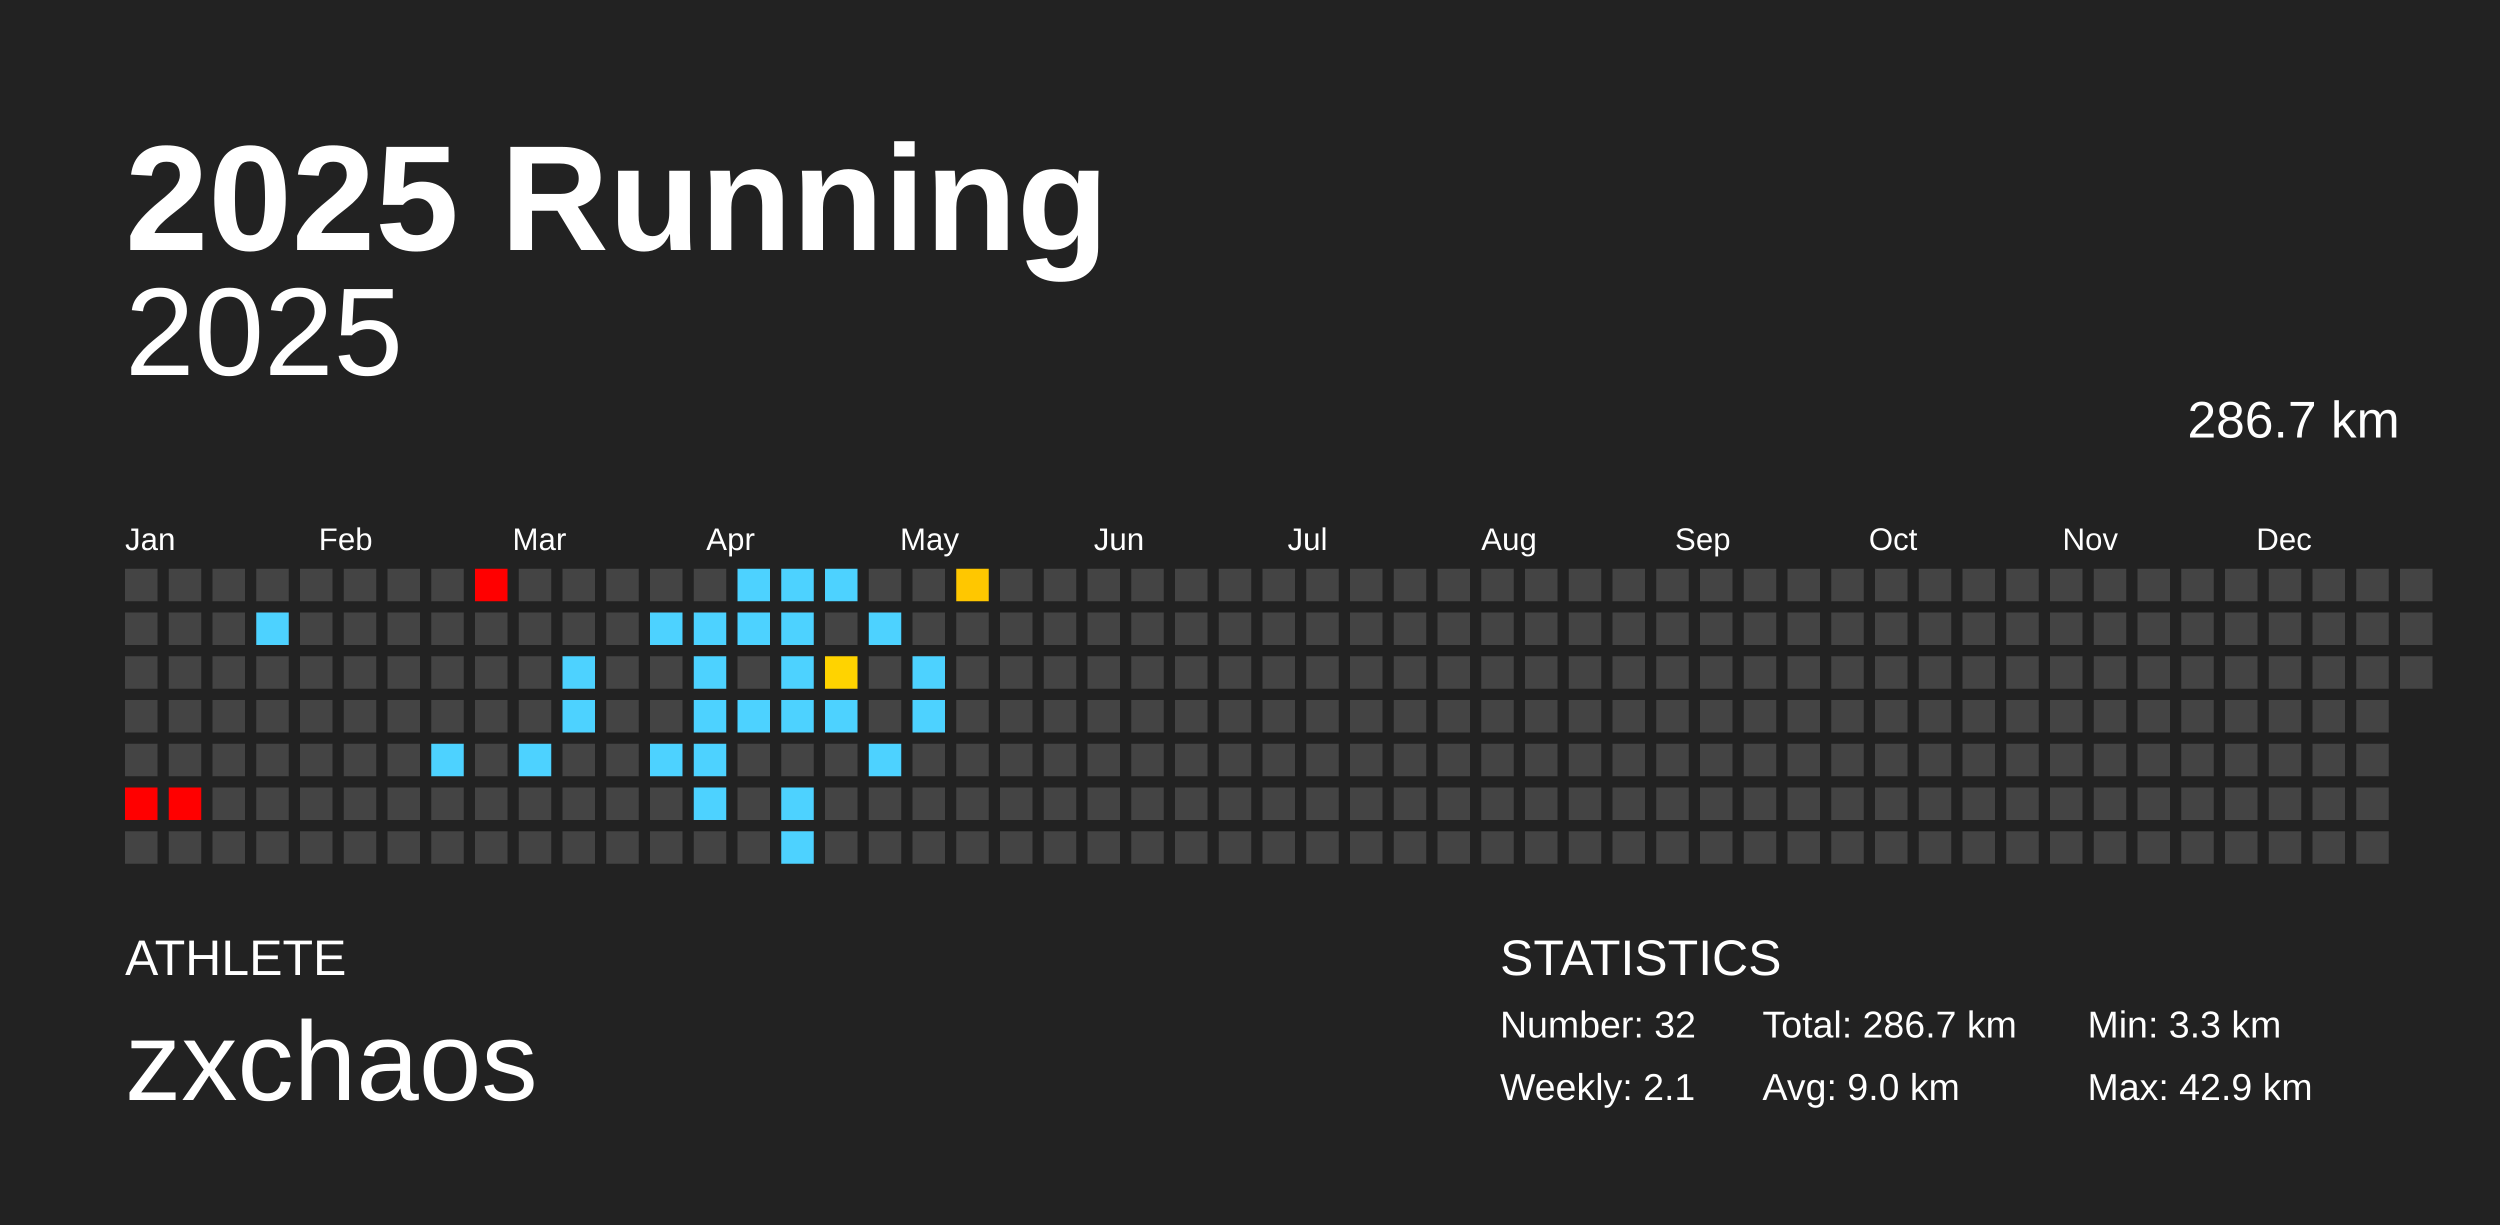
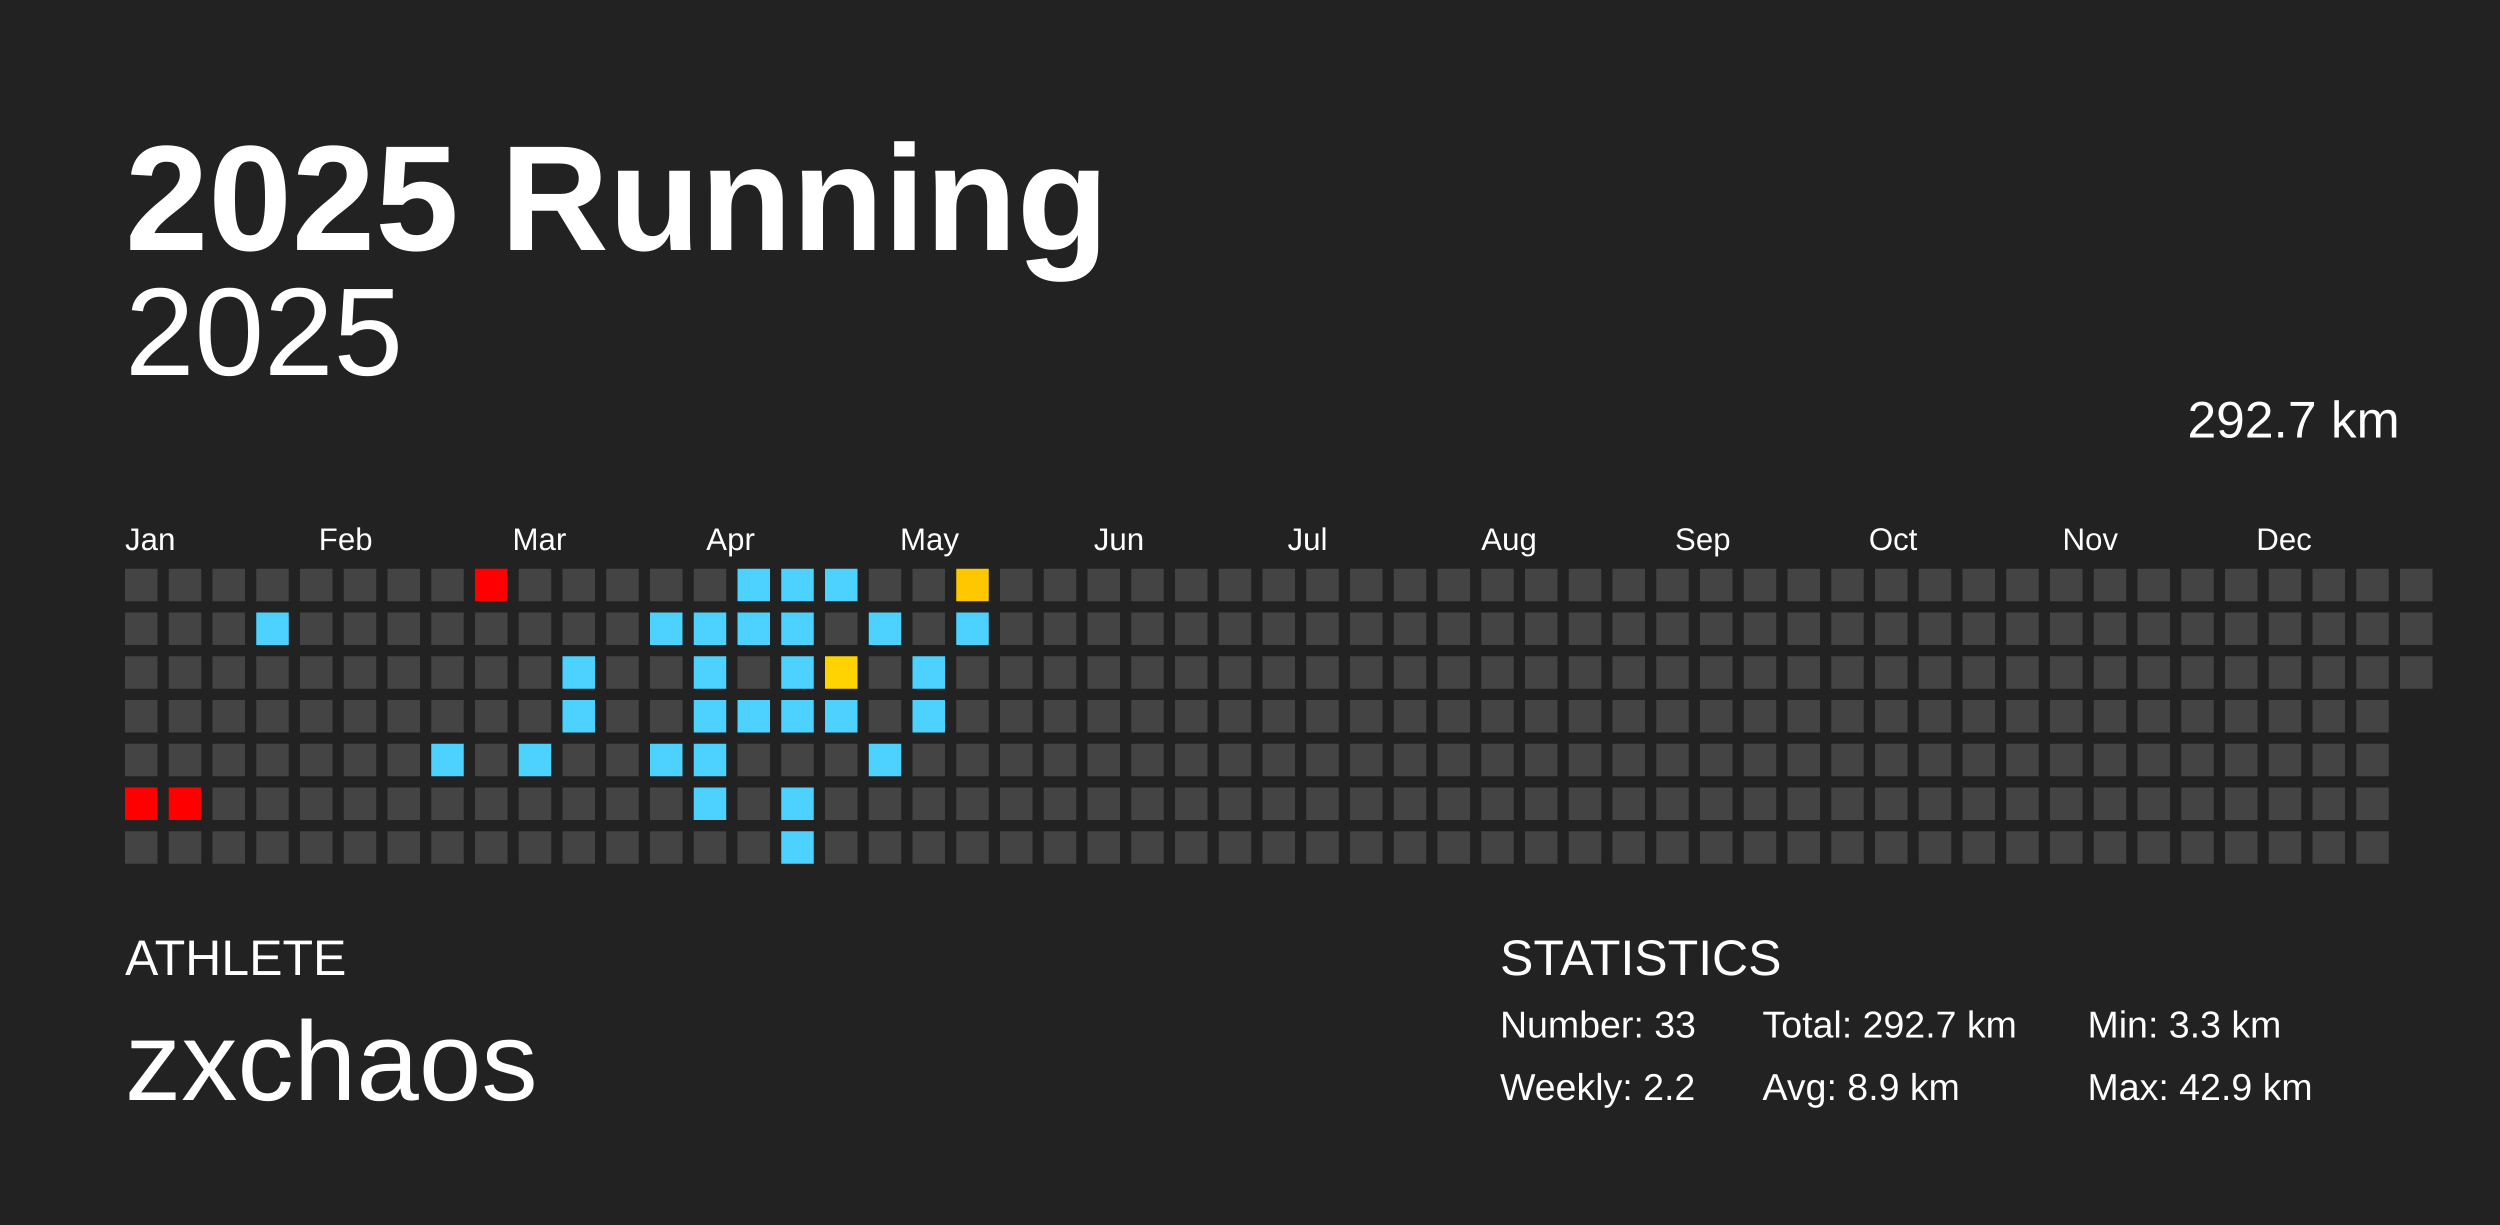
<svg xmlns="http://www.w3.org/2000/svg" baseProfile="full" height="98mm" version="1.1" viewBox="0,0,200,98" width="200mm">
  <defs />
  <rect fill="#222222" height="98" width="200" x="0" y="0" />
  <text fill="#FFFFFF" style="font-size:12px; font-family:Arial; font-weight:bold;" x="10" y="20">2025 Running</text>
  <text fill="#FFFFFF" style="font-size:4px; font-family:Arial" x="10" y="78">ATHLETE</text>
  <text fill="#FFFFFF" style="font-size:9px; font-family:Arial" x="10" y="88">zxchaos</text>
  <text fill="#FFFFFF" style="font-size:4px; font-family:Arial" x="120" y="78">STATISTICS</text>
-   <text fill="#FFFFFF" style="font-size:3px; font-family:Arial" x="120" y="83">Number: 32</text>
-   <text fill="#FFFFFF" style="font-size:3px; font-family:Arial" x="120" y="88">Weekly: 2.1</text>
-   <text fill="#FFFFFF" style="font-size:3px; font-family:Arial" x="141" y="83">Total: 286.7 km</text>
-   <text fill="#FFFFFF" style="font-size:3px; font-family:Arial" x="141" y="88">Avg: 9.0 km</text>
+   <text fill="#FFFFFF" style="font-size:3px; font-family:Arial" x="120" y="83">Number: 33</text>
+   <text fill="#FFFFFF" style="font-size:3px; font-family:Arial" x="120" y="88">Weekly: 2.2</text>
+   <text fill="#FFFFFF" style="font-size:3px; font-family:Arial" x="141" y="83">Total: 292.7 km</text>
+   <text fill="#FFFFFF" style="font-size:3px; font-family:Arial" x="141" y="88">Avg: 8.9 km</text>
  <text fill="#FFFFFF" style="font-size:3px; font-family:Arial" x="167" y="83">Min: 3.3 km</text>
  <text fill="#FFFFFF" style="font-size:3px; font-family:Arial" x="167" y="88">Max: 42.9 km</text>
  <text alignment-baseline="hanging" fill="#FFFFFF" style="font-size:10.0px; font-family:Arial;" x="10" y="30">2025</text>
-   <text alignment-baseline="hanging" fill="#FFFFFF" style="font-size:4.125px; font-family:Arial;" x="175" y="35">286.7 km</text>
+   <text alignment-baseline="hanging" fill="#FFFFFF" style="font-size:4.125px; font-family:Arial;" x="175" y="35">292.7 km</text>
  <text fill="#FFFFFF" style="font-size:2.5px; font-family:Arial" x="10.0" y="44">Jan</text>
  <text fill="#FFFFFF" style="font-size:2.5px; font-family:Arial" x="25.5" y="44">Feb</text>
  <text fill="#FFFFFF" style="font-size:2.5px; font-family:Arial" x="41.0" y="44">Mar</text>
  <text fill="#FFFFFF" style="font-size:2.5px; font-family:Arial" x="56.5" y="44">Apr</text>
  <text fill="#FFFFFF" style="font-size:2.5px; font-family:Arial" x="72.0" y="44">May</text>
  <text fill="#FFFFFF" style="font-size:2.5px; font-family:Arial" x="87.5" y="44">Jun</text>
  <text fill="#FFFFFF" style="font-size:2.5px; font-family:Arial" x="103.0" y="44">Jul</text>
  <text fill="#FFFFFF" style="font-size:2.5px; font-family:Arial" x="118.5" y="44">Aug</text>
  <text fill="#FFFFFF" style="font-size:2.5px; font-family:Arial" x="134.0" y="44">Sep</text>
  <text fill="#FFFFFF" style="font-size:2.5px; font-family:Arial" x="149.5" y="44">Oct</text>
  <text fill="#FFFFFF" style="font-size:2.5px; font-family:Arial" x="165.0" y="44">Nov</text>
  <text fill="#FFFFFF" style="font-size:2.5px; font-family:Arial" x="180.5" y="44">Dec</text>
  <rect fill="#444444" height="2.6" width="2.6" x="10.0" y="45.5" />
  <rect fill="#444444" height="2.6" width="2.6" x="10.0" y="49.0" />
  <rect fill="#444444" height="2.6" width="2.6" x="10.0" y="52.5" />
  <rect fill="#444444" height="2.6" width="2.6" x="10.0" y="56.0" />
  <rect fill="#444444" height="2.6" width="2.6" x="10.0" y="59.5" />
  <rect fill="red" height="2.6" width="2.6" x="10.0" y="63.0" />
  <rect fill="#444444" height="2.6" width="2.6" x="10.0" y="66.5" />
  <rect fill="#444444" height="2.6" width="2.6" x="13.5" y="45.5" />
  <rect fill="#444444" height="2.6" width="2.6" x="13.5" y="49.0" />
  <rect fill="#444444" height="2.6" width="2.6" x="13.5" y="52.5" />
  <rect fill="#444444" height="2.6" width="2.6" x="13.5" y="56.0" />
  <rect fill="#444444" height="2.6" width="2.6" x="13.5" y="59.5" />
  <rect fill="red" height="2.6" width="2.6" x="13.5" y="63.0" />
  <rect fill="#444444" height="2.6" width="2.6" x="13.5" y="66.5" />
  <rect fill="#444444" height="2.6" width="2.6" x="17.0" y="45.5" />
  <rect fill="#444444" height="2.6" width="2.6" x="17.0" y="49.0" />
  <rect fill="#444444" height="2.6" width="2.6" x="17.0" y="52.5" />
  <rect fill="#444444" height="2.6" width="2.6" x="17.0" y="56.0" />
  <rect fill="#444444" height="2.6" width="2.6" x="17.0" y="59.5" />
  <rect fill="#444444" height="2.6" width="2.6" x="17.0" y="63.0" />
  <rect fill="#444444" height="2.6" width="2.6" x="17.0" y="66.5" />
  <rect fill="#444444" height="2.6" width="2.6" x="20.5" y="45.5" />
  <rect fill="#4dd2ff" height="2.6" width="2.6" x="20.5" y="49.0" />
  <rect fill="#444444" height="2.6" width="2.6" x="20.5" y="52.5" />
  <rect fill="#444444" height="2.6" width="2.6" x="20.5" y="56.0" />
  <rect fill="#444444" height="2.6" width="2.6" x="20.5" y="59.5" />
  <rect fill="#444444" height="2.6" width="2.6" x="20.5" y="63.0" />
  <rect fill="#444444" height="2.6" width="2.6" x="20.5" y="66.5" />
  <rect fill="#444444" height="2.6" width="2.6" x="24.0" y="45.5" />
  <rect fill="#444444" height="2.6" width="2.6" x="24.0" y="49.0" />
  <rect fill="#444444" height="2.6" width="2.6" x="24.0" y="52.5" />
  <rect fill="#444444" height="2.6" width="2.6" x="24.0" y="56.0" />
  <rect fill="#444444" height="2.6" width="2.6" x="24.0" y="59.5" />
  <rect fill="#444444" height="2.6" width="2.6" x="24.0" y="63.0" />
  <rect fill="#444444" height="2.6" width="2.6" x="24.0" y="66.5" />
  <rect fill="#444444" height="2.6" width="2.6" x="27.5" y="45.5" />
  <rect fill="#444444" height="2.6" width="2.6" x="27.5" y="49.0" />
  <rect fill="#444444" height="2.6" width="2.6" x="27.5" y="52.5" />
  <rect fill="#444444" height="2.6" width="2.6" x="27.5" y="56.0" />
  <rect fill="#444444" height="2.6" width="2.6" x="27.5" y="59.5" />
  <rect fill="#444444" height="2.6" width="2.6" x="27.5" y="63.0" />
  <rect fill="#444444" height="2.6" width="2.6" x="27.5" y="66.5" />
  <rect fill="#444444" height="2.6" width="2.6" x="31.0" y="45.5" />
  <rect fill="#444444" height="2.6" width="2.6" x="31.0" y="49.0" />
  <rect fill="#444444" height="2.6" width="2.6" x="31.0" y="52.5" />
  <rect fill="#444444" height="2.6" width="2.6" x="31.0" y="56.0" />
  <rect fill="#444444" height="2.6" width="2.6" x="31.0" y="59.5" />
  <rect fill="#444444" height="2.6" width="2.6" x="31.0" y="63.0" />
  <rect fill="#444444" height="2.6" width="2.6" x="31.0" y="66.5" />
  <rect fill="#444444" height="2.6" width="2.6" x="34.5" y="45.5" />
  <rect fill="#444444" height="2.6" width="2.6" x="34.5" y="49.0" />
  <rect fill="#444444" height="2.6" width="2.6" x="34.5" y="52.5" />
  <rect fill="#444444" height="2.6" width="2.6" x="34.5" y="56.0" />
  <rect fill="#4dd2ff" height="2.6" width="2.6" x="34.5" y="59.5" />
  <rect fill="#444444" height="2.6" width="2.6" x="34.5" y="63.0" />
  <rect fill="#444444" height="2.6" width="2.6" x="34.5" y="66.5" />
  <rect fill="red" height="2.6" width="2.6" x="38.0" y="45.5" />
  <rect fill="#444444" height="2.6" width="2.6" x="38.0" y="49.0" />
  <rect fill="#444444" height="2.6" width="2.6" x="38.0" y="52.5" />
  <rect fill="#444444" height="2.6" width="2.6" x="38.0" y="56.0" />
  <rect fill="#444444" height="2.6" width="2.6" x="38.0" y="59.5" />
  <rect fill="#444444" height="2.6" width="2.6" x="38.0" y="63.0" />
  <rect fill="#444444" height="2.6" width="2.6" x="38.0" y="66.5" />
  <rect fill="#444444" height="2.6" width="2.6" x="41.5" y="45.5" />
  <rect fill="#444444" height="2.6" width="2.6" x="41.5" y="49.0" />
  <rect fill="#444444" height="2.6" width="2.6" x="41.5" y="52.5" />
  <rect fill="#444444" height="2.6" width="2.6" x="41.5" y="56.0" />
  <rect fill="#4dd2ff" height="2.6" width="2.6" x="41.5" y="59.5" />
  <rect fill="#444444" height="2.6" width="2.6" x="41.5" y="63.0" />
  <rect fill="#444444" height="2.6" width="2.6" x="41.5" y="66.5" />
  <rect fill="#444444" height="2.6" width="2.6" x="45.0" y="45.5" />
  <rect fill="#444444" height="2.6" width="2.6" x="45.0" y="49.0" />
  <rect fill="#4dd2ff" height="2.6" width="2.6" x="45.0" y="52.5" />
  <rect fill="#4dd2ff" height="2.6" width="2.6" x="45.0" y="56.0" />
  <rect fill="#444444" height="2.6" width="2.6" x="45.0" y="59.5" />
  <rect fill="#444444" height="2.6" width="2.6" x="45.0" y="63.0" />
  <rect fill="#444444" height="2.6" width="2.6" x="45.0" y="66.5" />
  <rect fill="#444444" height="2.6" width="2.6" x="48.5" y="45.5" />
  <rect fill="#444444" height="2.6" width="2.6" x="48.5" y="49.0" />
  <rect fill="#444444" height="2.6" width="2.6" x="48.5" y="52.5" />
  <rect fill="#444444" height="2.6" width="2.6" x="48.5" y="56.0" />
  <rect fill="#444444" height="2.6" width="2.6" x="48.5" y="59.5" />
  <rect fill="#444444" height="2.6" width="2.6" x="48.5" y="63.0" />
  <rect fill="#444444" height="2.6" width="2.6" x="48.5" y="66.5" />
  <rect fill="#444444" height="2.6" width="2.6" x="52.0" y="45.5" />
  <rect fill="#4dd2ff" height="2.6" width="2.6" x="52.0" y="49.0" />
  <rect fill="#444444" height="2.6" width="2.6" x="52.0" y="52.5" />
  <rect fill="#444444" height="2.6" width="2.6" x="52.0" y="56.0" />
  <rect fill="#4dd2ff" height="2.6" width="2.6" x="52.0" y="59.5" />
  <rect fill="#444444" height="2.6" width="2.6" x="52.0" y="63.0" />
  <rect fill="#444444" height="2.6" width="2.6" x="52.0" y="66.5" />
  <rect fill="#444444" height="2.6" width="2.6" x="55.5" y="45.5" />
  <rect fill="#4dd2ff" height="2.6" width="2.6" x="55.5" y="49.0" />
  <rect fill="#4dd2ff" height="2.6" width="2.6" x="55.5" y="52.5" />
  <rect fill="#4dd2ff" height="2.6" width="2.6" x="55.5" y="56.0" />
  <rect fill="#4dd2ff" height="2.6" width="2.6" x="55.5" y="59.5" />
  <rect fill="#4dd2ff" height="2.6" width="2.6" x="55.5" y="63.0" />
  <rect fill="#444444" height="2.6" width="2.6" x="55.5" y="66.5" />
  <rect fill="#4dd2ff" height="2.6" width="2.6" x="59.0" y="45.5" />
  <rect fill="#4dd2ff" height="2.6" width="2.6" x="59.0" y="49.0" />
  <rect fill="#444444" height="2.6" width="2.6" x="59.0" y="52.5" />
  <rect fill="#4dd2ff" height="2.6" width="2.6" x="59.0" y="56.0" />
  <rect fill="#444444" height="2.6" width="2.6" x="59.0" y="59.5" />
  <rect fill="#444444" height="2.6" width="2.6" x="59.0" y="63.0" />
  <rect fill="#444444" height="2.6" width="2.6" x="59.0" y="66.5" />
  <rect fill="#4dd2ff" height="2.6" width="2.6" x="62.5" y="45.5" />
  <rect fill="#4dd2ff" height="2.6" width="2.6" x="62.5" y="49.0" />
  <rect fill="#4dd2ff" height="2.6" width="2.6" x="62.5" y="52.5" />
  <rect fill="#4dd2ff" height="2.6" width="2.6" x="62.5" y="56.0" />
  <rect fill="#444444" height="2.6" width="2.6" x="62.5" y="59.5" />
  <rect fill="#4dd2ff" height="2.6" width="2.6" x="62.5" y="63.0" />
  <rect fill="#4dd2ff" height="2.6" width="2.6" x="62.5" y="66.5" />
  <rect fill="#4dd2ff" height="2.6" width="2.6" x="66.0" y="45.5" />
  <rect fill="#444444" height="2.6" width="2.6" x="66.0" y="49.0" />
  <rect fill="#ffd300" height="2.6" width="2.6" x="66.0" y="52.5" />
  <rect fill="#4dd2ff" height="2.6" width="2.6" x="66.0" y="56.0" />
  <rect fill="#444444" height="2.6" width="2.6" x="66.0" y="59.5" />
  <rect fill="#444444" height="2.6" width="2.6" x="66.0" y="63.0" />
  <rect fill="#444444" height="2.6" width="2.6" x="66.0" y="66.5" />
  <rect fill="#444444" height="2.6" width="2.6" x="69.5" y="45.5" />
  <rect fill="#4dd2ff" height="2.6" width="2.6" x="69.5" y="49.0" />
  <rect fill="#444444" height="2.6" width="2.6" x="69.5" y="52.5" />
  <rect fill="#444444" height="2.6" width="2.6" x="69.5" y="56.0" />
  <rect fill="#4dd2ff" height="2.6" width="2.6" x="69.5" y="59.5" />
  <rect fill="#444444" height="2.6" width="2.6" x="69.5" y="63.0" />
  <rect fill="#444444" height="2.6" width="2.6" x="69.5" y="66.5" />
  <rect fill="#444444" height="2.6" width="2.6" x="73.0" y="45.5" />
  <rect fill="#444444" height="2.6" width="2.6" x="73.0" y="49.0" />
  <rect fill="#4dd2ff" height="2.6" width="2.6" x="73.0" y="52.5" />
  <rect fill="#4dd2ff" height="2.6" width="2.6" x="73.0" y="56.0" />
  <rect fill="#444444" height="2.6" width="2.6" x="73.0" y="59.5" />
  <rect fill="#444444" height="2.6" width="2.6" x="73.0" y="63.0" />
  <rect fill="#444444" height="2.6" width="2.6" x="73.0" y="66.5" />
  <rect fill="#ffc700" height="2.6" width="2.6" x="76.5" y="45.5" />
-   <rect fill="#444444" height="2.6" width="2.6" x="76.5" y="49.0" />
+   <rect fill="#4dd2ff" height="2.6" width="2.6" x="76.5" y="49.0" />
  <rect fill="#444444" height="2.6" width="2.6" x="76.5" y="52.5" />
  <rect fill="#444444" height="2.6" width="2.6" x="76.5" y="56.0" />
  <rect fill="#444444" height="2.6" width="2.6" x="76.5" y="59.5" />
  <rect fill="#444444" height="2.6" width="2.6" x="76.5" y="63.0" />
  <rect fill="#444444" height="2.6" width="2.6" x="76.5" y="66.5" />
  <rect fill="#444444" height="2.6" width="2.6" x="80.0" y="45.5" />
  <rect fill="#444444" height="2.6" width="2.6" x="80.0" y="49.0" />
  <rect fill="#444444" height="2.6" width="2.6" x="80.0" y="52.5" />
  <rect fill="#444444" height="2.6" width="2.6" x="80.0" y="56.0" />
  <rect fill="#444444" height="2.6" width="2.6" x="80.0" y="59.5" />
  <rect fill="#444444" height="2.6" width="2.6" x="80.0" y="63.0" />
  <rect fill="#444444" height="2.6" width="2.6" x="80.0" y="66.5" />
  <rect fill="#444444" height="2.6" width="2.6" x="83.5" y="45.5" />
  <rect fill="#444444" height="2.6" width="2.6" x="83.5" y="49.0" />
  <rect fill="#444444" height="2.6" width="2.6" x="83.5" y="52.5" />
  <rect fill="#444444" height="2.6" width="2.6" x="83.5" y="56.0" />
  <rect fill="#444444" height="2.6" width="2.6" x="83.5" y="59.5" />
  <rect fill="#444444" height="2.6" width="2.6" x="83.5" y="63.0" />
  <rect fill="#444444" height="2.6" width="2.6" x="83.5" y="66.5" />
  <rect fill="#444444" height="2.6" width="2.6" x="87.0" y="45.5" />
  <rect fill="#444444" height="2.6" width="2.6" x="87.0" y="49.0" />
  <rect fill="#444444" height="2.6" width="2.6" x="87.0" y="52.5" />
  <rect fill="#444444" height="2.6" width="2.6" x="87.0" y="56.0" />
  <rect fill="#444444" height="2.6" width="2.6" x="87.0" y="59.5" />
  <rect fill="#444444" height="2.6" width="2.6" x="87.0" y="63.0" />
  <rect fill="#444444" height="2.6" width="2.6" x="87.0" y="66.5" />
  <rect fill="#444444" height="2.6" width="2.6" x="90.5" y="45.5" />
  <rect fill="#444444" height="2.6" width="2.6" x="90.5" y="49.0" />
  <rect fill="#444444" height="2.6" width="2.6" x="90.5" y="52.5" />
  <rect fill="#444444" height="2.6" width="2.6" x="90.5" y="56.0" />
  <rect fill="#444444" height="2.6" width="2.6" x="90.5" y="59.5" />
  <rect fill="#444444" height="2.6" width="2.6" x="90.5" y="63.0" />
  <rect fill="#444444" height="2.6" width="2.6" x="90.5" y="66.5" />
  <rect fill="#444444" height="2.6" width="2.6" x="94.0" y="45.5" />
  <rect fill="#444444" height="2.6" width="2.6" x="94.0" y="49.0" />
  <rect fill="#444444" height="2.6" width="2.6" x="94.0" y="52.5" />
  <rect fill="#444444" height="2.6" width="2.6" x="94.0" y="56.0" />
  <rect fill="#444444" height="2.6" width="2.6" x="94.0" y="59.5" />
  <rect fill="#444444" height="2.6" width="2.6" x="94.0" y="63.0" />
  <rect fill="#444444" height="2.6" width="2.6" x="94.0" y="66.5" />
  <rect fill="#444444" height="2.6" width="2.6" x="97.5" y="45.5" />
  <rect fill="#444444" height="2.6" width="2.6" x="97.5" y="49.0" />
  <rect fill="#444444" height="2.6" width="2.6" x="97.5" y="52.5" />
  <rect fill="#444444" height="2.6" width="2.6" x="97.5" y="56.0" />
  <rect fill="#444444" height="2.6" width="2.6" x="97.5" y="59.5" />
  <rect fill="#444444" height="2.6" width="2.6" x="97.5" y="63.0" />
  <rect fill="#444444" height="2.6" width="2.6" x="97.5" y="66.5" />
  <rect fill="#444444" height="2.6" width="2.6" x="101.0" y="45.5" />
  <rect fill="#444444" height="2.6" width="2.6" x="101.0" y="49.0" />
  <rect fill="#444444" height="2.6" width="2.6" x="101.0" y="52.5" />
  <rect fill="#444444" height="2.6" width="2.6" x="101.0" y="56.0" />
  <rect fill="#444444" height="2.6" width="2.6" x="101.0" y="59.5" />
  <rect fill="#444444" height="2.6" width="2.6" x="101.0" y="63.0" />
  <rect fill="#444444" height="2.6" width="2.6" x="101.0" y="66.5" />
  <rect fill="#444444" height="2.6" width="2.6" x="104.5" y="45.5" />
  <rect fill="#444444" height="2.6" width="2.6" x="104.5" y="49.0" />
  <rect fill="#444444" height="2.6" width="2.6" x="104.5" y="52.5" />
  <rect fill="#444444" height="2.6" width="2.6" x="104.5" y="56.0" />
  <rect fill="#444444" height="2.6" width="2.6" x="104.5" y="59.5" />
  <rect fill="#444444" height="2.6" width="2.6" x="104.5" y="63.0" />
  <rect fill="#444444" height="2.6" width="2.6" x="104.5" y="66.5" />
  <rect fill="#444444" height="2.6" width="2.6" x="108.0" y="45.5" />
  <rect fill="#444444" height="2.6" width="2.6" x="108.0" y="49.0" />
  <rect fill="#444444" height="2.6" width="2.6" x="108.0" y="52.5" />
  <rect fill="#444444" height="2.6" width="2.6" x="108.0" y="56.0" />
  <rect fill="#444444" height="2.6" width="2.6" x="108.0" y="59.5" />
  <rect fill="#444444" height="2.6" width="2.6" x="108.0" y="63.0" />
  <rect fill="#444444" height="2.6" width="2.6" x="108.0" y="66.5" />
  <rect fill="#444444" height="2.6" width="2.6" x="111.5" y="45.5" />
  <rect fill="#444444" height="2.6" width="2.6" x="111.5" y="49.0" />
  <rect fill="#444444" height="2.6" width="2.6" x="111.5" y="52.5" />
  <rect fill="#444444" height="2.6" width="2.6" x="111.5" y="56.0" />
  <rect fill="#444444" height="2.6" width="2.6" x="111.5" y="59.5" />
  <rect fill="#444444" height="2.6" width="2.6" x="111.5" y="63.0" />
  <rect fill="#444444" height="2.6" width="2.6" x="111.5" y="66.5" />
  <rect fill="#444444" height="2.6" width="2.6" x="115.0" y="45.5" />
  <rect fill="#444444" height="2.6" width="2.6" x="115.0" y="49.0" />
  <rect fill="#444444" height="2.6" width="2.6" x="115.0" y="52.5" />
  <rect fill="#444444" height="2.6" width="2.6" x="115.0" y="56.0" />
  <rect fill="#444444" height="2.6" width="2.6" x="115.0" y="59.5" />
  <rect fill="#444444" height="2.6" width="2.6" x="115.0" y="63.0" />
  <rect fill="#444444" height="2.6" width="2.6" x="115.0" y="66.5" />
  <rect fill="#444444" height="2.6" width="2.6" x="118.5" y="45.5" />
  <rect fill="#444444" height="2.6" width="2.6" x="118.5" y="49.0" />
  <rect fill="#444444" height="2.6" width="2.6" x="118.5" y="52.5" />
  <rect fill="#444444" height="2.6" width="2.6" x="118.5" y="56.0" />
  <rect fill="#444444" height="2.6" width="2.6" x="118.5" y="59.5" />
  <rect fill="#444444" height="2.6" width="2.6" x="118.5" y="63.0" />
  <rect fill="#444444" height="2.6" width="2.6" x="118.5" y="66.5" />
  <rect fill="#444444" height="2.6" width="2.6" x="122.0" y="45.5" />
  <rect fill="#444444" height="2.6" width="2.6" x="122.0" y="49.0" />
  <rect fill="#444444" height="2.6" width="2.6" x="122.0" y="52.5" />
  <rect fill="#444444" height="2.6" width="2.6" x="122.0" y="56.0" />
  <rect fill="#444444" height="2.6" width="2.6" x="122.0" y="59.5" />
  <rect fill="#444444" height="2.6" width="2.6" x="122.0" y="63.0" />
  <rect fill="#444444" height="2.6" width="2.6" x="122.0" y="66.5" />
  <rect fill="#444444" height="2.6" width="2.6" x="125.5" y="45.5" />
  <rect fill="#444444" height="2.6" width="2.6" x="125.5" y="49.0" />
  <rect fill="#444444" height="2.6" width="2.6" x="125.5" y="52.5" />
  <rect fill="#444444" height="2.6" width="2.6" x="125.5" y="56.0" />
  <rect fill="#444444" height="2.6" width="2.6" x="125.5" y="59.5" />
  <rect fill="#444444" height="2.6" width="2.6" x="125.5" y="63.0" />
  <rect fill="#444444" height="2.6" width="2.6" x="125.5" y="66.5" />
  <rect fill="#444444" height="2.6" width="2.6" x="129.0" y="45.5" />
  <rect fill="#444444" height="2.6" width="2.6" x="129.0" y="49.0" />
  <rect fill="#444444" height="2.6" width="2.6" x="129.0" y="52.5" />
  <rect fill="#444444" height="2.6" width="2.6" x="129.0" y="56.0" />
  <rect fill="#444444" height="2.6" width="2.6" x="129.0" y="59.5" />
  <rect fill="#444444" height="2.6" width="2.6" x="129.0" y="63.0" />
  <rect fill="#444444" height="2.6" width="2.6" x="129.0" y="66.5" />
  <rect fill="#444444" height="2.6" width="2.6" x="132.5" y="45.5" />
  <rect fill="#444444" height="2.6" width="2.6" x="132.5" y="49.0" />
  <rect fill="#444444" height="2.6" width="2.6" x="132.5" y="52.5" />
  <rect fill="#444444" height="2.6" width="2.6" x="132.5" y="56.0" />
  <rect fill="#444444" height="2.6" width="2.6" x="132.5" y="59.5" />
  <rect fill="#444444" height="2.6" width="2.6" x="132.5" y="63.0" />
  <rect fill="#444444" height="2.6" width="2.6" x="132.5" y="66.5" />
  <rect fill="#444444" height="2.6" width="2.6" x="136.0" y="45.5" />
  <rect fill="#444444" height="2.6" width="2.6" x="136.0" y="49.0" />
  <rect fill="#444444" height="2.6" width="2.6" x="136.0" y="52.5" />
  <rect fill="#444444" height="2.6" width="2.6" x="136.0" y="56.0" />
  <rect fill="#444444" height="2.6" width="2.6" x="136.0" y="59.5" />
  <rect fill="#444444" height="2.6" width="2.6" x="136.0" y="63.0" />
  <rect fill="#444444" height="2.6" width="2.6" x="136.0" y="66.5" />
  <rect fill="#444444" height="2.6" width="2.6" x="139.5" y="45.5" />
  <rect fill="#444444" height="2.6" width="2.6" x="139.5" y="49.0" />
  <rect fill="#444444" height="2.6" width="2.6" x="139.5" y="52.5" />
  <rect fill="#444444" height="2.6" width="2.6" x="139.5" y="56.0" />
  <rect fill="#444444" height="2.6" width="2.6" x="139.5" y="59.5" />
  <rect fill="#444444" height="2.6" width="2.6" x="139.5" y="63.0" />
  <rect fill="#444444" height="2.6" width="2.6" x="139.5" y="66.5" />
  <rect fill="#444444" height="2.6" width="2.6" x="143.0" y="45.5" />
  <rect fill="#444444" height="2.6" width="2.6" x="143.0" y="49.0" />
  <rect fill="#444444" height="2.6" width="2.6" x="143.0" y="52.5" />
  <rect fill="#444444" height="2.6" width="2.6" x="143.0" y="56.0" />
  <rect fill="#444444" height="2.6" width="2.6" x="143.0" y="59.5" />
  <rect fill="#444444" height="2.6" width="2.6" x="143.0" y="63.0" />
  <rect fill="#444444" height="2.6" width="2.6" x="143.0" y="66.5" />
  <rect fill="#444444" height="2.6" width="2.6" x="146.5" y="45.5" />
  <rect fill="#444444" height="2.6" width="2.6" x="146.5" y="49.0" />
  <rect fill="#444444" height="2.6" width="2.6" x="146.5" y="52.5" />
  <rect fill="#444444" height="2.6" width="2.6" x="146.5" y="56.0" />
  <rect fill="#444444" height="2.6" width="2.6" x="146.5" y="59.5" />
  <rect fill="#444444" height="2.6" width="2.6" x="146.5" y="63.0" />
  <rect fill="#444444" height="2.6" width="2.6" x="146.5" y="66.5" />
  <rect fill="#444444" height="2.6" width="2.6" x="150.0" y="45.5" />
  <rect fill="#444444" height="2.6" width="2.6" x="150.0" y="49.0" />
  <rect fill="#444444" height="2.6" width="2.6" x="150.0" y="52.5" />
  <rect fill="#444444" height="2.6" width="2.6" x="150.0" y="56.0" />
  <rect fill="#444444" height="2.6" width="2.6" x="150.0" y="59.5" />
  <rect fill="#444444" height="2.6" width="2.6" x="150.0" y="63.0" />
  <rect fill="#444444" height="2.6" width="2.6" x="150.0" y="66.5" />
  <rect fill="#444444" height="2.6" width="2.6" x="153.5" y="45.5" />
  <rect fill="#444444" height="2.6" width="2.6" x="153.5" y="49.0" />
  <rect fill="#444444" height="2.6" width="2.6" x="153.5" y="52.5" />
  <rect fill="#444444" height="2.6" width="2.6" x="153.5" y="56.0" />
  <rect fill="#444444" height="2.6" width="2.6" x="153.5" y="59.5" />
  <rect fill="#444444" height="2.6" width="2.6" x="153.5" y="63.0" />
  <rect fill="#444444" height="2.6" width="2.6" x="153.5" y="66.5" />
  <rect fill="#444444" height="2.6" width="2.6" x="157.0" y="45.5" />
  <rect fill="#444444" height="2.6" width="2.6" x="157.0" y="49.0" />
  <rect fill="#444444" height="2.6" width="2.6" x="157.0" y="52.5" />
  <rect fill="#444444" height="2.6" width="2.6" x="157.0" y="56.0" />
  <rect fill="#444444" height="2.6" width="2.6" x="157.0" y="59.5" />
  <rect fill="#444444" height="2.6" width="2.6" x="157.0" y="63.0" />
  <rect fill="#444444" height="2.6" width="2.6" x="157.0" y="66.5" />
  <rect fill="#444444" height="2.6" width="2.6" x="160.5" y="45.5" />
  <rect fill="#444444" height="2.6" width="2.6" x="160.5" y="49.0" />
  <rect fill="#444444" height="2.6" width="2.6" x="160.5" y="52.5" />
  <rect fill="#444444" height="2.6" width="2.6" x="160.5" y="56.0" />
  <rect fill="#444444" height="2.6" width="2.6" x="160.5" y="59.5" />
  <rect fill="#444444" height="2.6" width="2.6" x="160.5" y="63.0" />
  <rect fill="#444444" height="2.6" width="2.6" x="160.5" y="66.5" />
  <rect fill="#444444" height="2.6" width="2.6" x="164.0" y="45.5" />
  <rect fill="#444444" height="2.6" width="2.6" x="164.0" y="49.0" />
  <rect fill="#444444" height="2.6" width="2.6" x="164.0" y="52.5" />
  <rect fill="#444444" height="2.6" width="2.6" x="164.0" y="56.0" />
  <rect fill="#444444" height="2.6" width="2.6" x="164.0" y="59.5" />
  <rect fill="#444444" height="2.6" width="2.6" x="164.0" y="63.0" />
  <rect fill="#444444" height="2.6" width="2.6" x="164.0" y="66.5" />
  <rect fill="#444444" height="2.6" width="2.6" x="167.5" y="45.5" />
  <rect fill="#444444" height="2.6" width="2.6" x="167.5" y="49.0" />
  <rect fill="#444444" height="2.6" width="2.6" x="167.5" y="52.5" />
  <rect fill="#444444" height="2.6" width="2.6" x="167.5" y="56.0" />
  <rect fill="#444444" height="2.6" width="2.6" x="167.5" y="59.5" />
  <rect fill="#444444" height="2.6" width="2.6" x="167.5" y="63.0" />
  <rect fill="#444444" height="2.6" width="2.6" x="167.5" y="66.5" />
  <rect fill="#444444" height="2.6" width="2.6" x="171.0" y="45.5" />
  <rect fill="#444444" height="2.6" width="2.6" x="171.0" y="49.0" />
  <rect fill="#444444" height="2.6" width="2.6" x="171.0" y="52.5" />
  <rect fill="#444444" height="2.6" width="2.6" x="171.0" y="56.0" />
  <rect fill="#444444" height="2.6" width="2.6" x="171.0" y="59.5" />
  <rect fill="#444444" height="2.6" width="2.6" x="171.0" y="63.0" />
  <rect fill="#444444" height="2.6" width="2.6" x="171.0" y="66.5" />
  <rect fill="#444444" height="2.6" width="2.6" x="174.5" y="45.5" />
  <rect fill="#444444" height="2.6" width="2.6" x="174.5" y="49.0" />
  <rect fill="#444444" height="2.6" width="2.6" x="174.5" y="52.5" />
  <rect fill="#444444" height="2.6" width="2.6" x="174.5" y="56.0" />
  <rect fill="#444444" height="2.6" width="2.6" x="174.5" y="59.5" />
  <rect fill="#444444" height="2.6" width="2.6" x="174.5" y="63.0" />
  <rect fill="#444444" height="2.6" width="2.6" x="174.5" y="66.5" />
  <rect fill="#444444" height="2.6" width="2.6" x="178.0" y="45.5" />
  <rect fill="#444444" height="2.6" width="2.6" x="178.0" y="49.0" />
  <rect fill="#444444" height="2.6" width="2.6" x="178.0" y="52.5" />
  <rect fill="#444444" height="2.6" width="2.6" x="178.0" y="56.0" />
  <rect fill="#444444" height="2.6" width="2.6" x="178.0" y="59.5" />
  <rect fill="#444444" height="2.6" width="2.6" x="178.0" y="63.0" />
  <rect fill="#444444" height="2.6" width="2.6" x="178.0" y="66.5" />
  <rect fill="#444444" height="2.6" width="2.6" x="181.5" y="45.5" />
  <rect fill="#444444" height="2.6" width="2.6" x="181.5" y="49.0" />
  <rect fill="#444444" height="2.6" width="2.6" x="181.5" y="52.5" />
  <rect fill="#444444" height="2.6" width="2.6" x="181.5" y="56.0" />
  <rect fill="#444444" height="2.6" width="2.6" x="181.5" y="59.5" />
  <rect fill="#444444" height="2.6" width="2.6" x="181.5" y="63.0" />
  <rect fill="#444444" height="2.6" width="2.6" x="181.5" y="66.5" />
  <rect fill="#444444" height="2.6" width="2.6" x="185.0" y="45.5" />
  <rect fill="#444444" height="2.6" width="2.6" x="185.0" y="49.0" />
  <rect fill="#444444" height="2.6" width="2.6" x="185.0" y="52.5" />
  <rect fill="#444444" height="2.6" width="2.6" x="185.0" y="56.0" />
  <rect fill="#444444" height="2.6" width="2.6" x="185.0" y="59.5" />
  <rect fill="#444444" height="2.6" width="2.6" x="185.0" y="63.0" />
  <rect fill="#444444" height="2.6" width="2.6" x="185.0" y="66.5" />
  <rect fill="#444444" height="2.6" width="2.6" x="188.5" y="45.5" />
  <rect fill="#444444" height="2.6" width="2.6" x="188.5" y="49.0" />
  <rect fill="#444444" height="2.6" width="2.6" x="188.5" y="52.5" />
  <rect fill="#444444" height="2.6" width="2.6" x="188.5" y="56.0" />
  <rect fill="#444444" height="2.6" width="2.6" x="188.5" y="59.5" />
  <rect fill="#444444" height="2.6" width="2.6" x="188.5" y="63.0" />
  <rect fill="#444444" height="2.6" width="2.6" x="188.5" y="66.5" />
  <rect fill="#444444" height="2.6" width="2.6" x="192.0" y="45.5" />
  <rect fill="#444444" height="2.6" width="2.6" x="192.0" y="49.0" />
  <rect fill="#444444" height="2.6" width="2.6" x="192.0" y="52.5" />
</svg>
